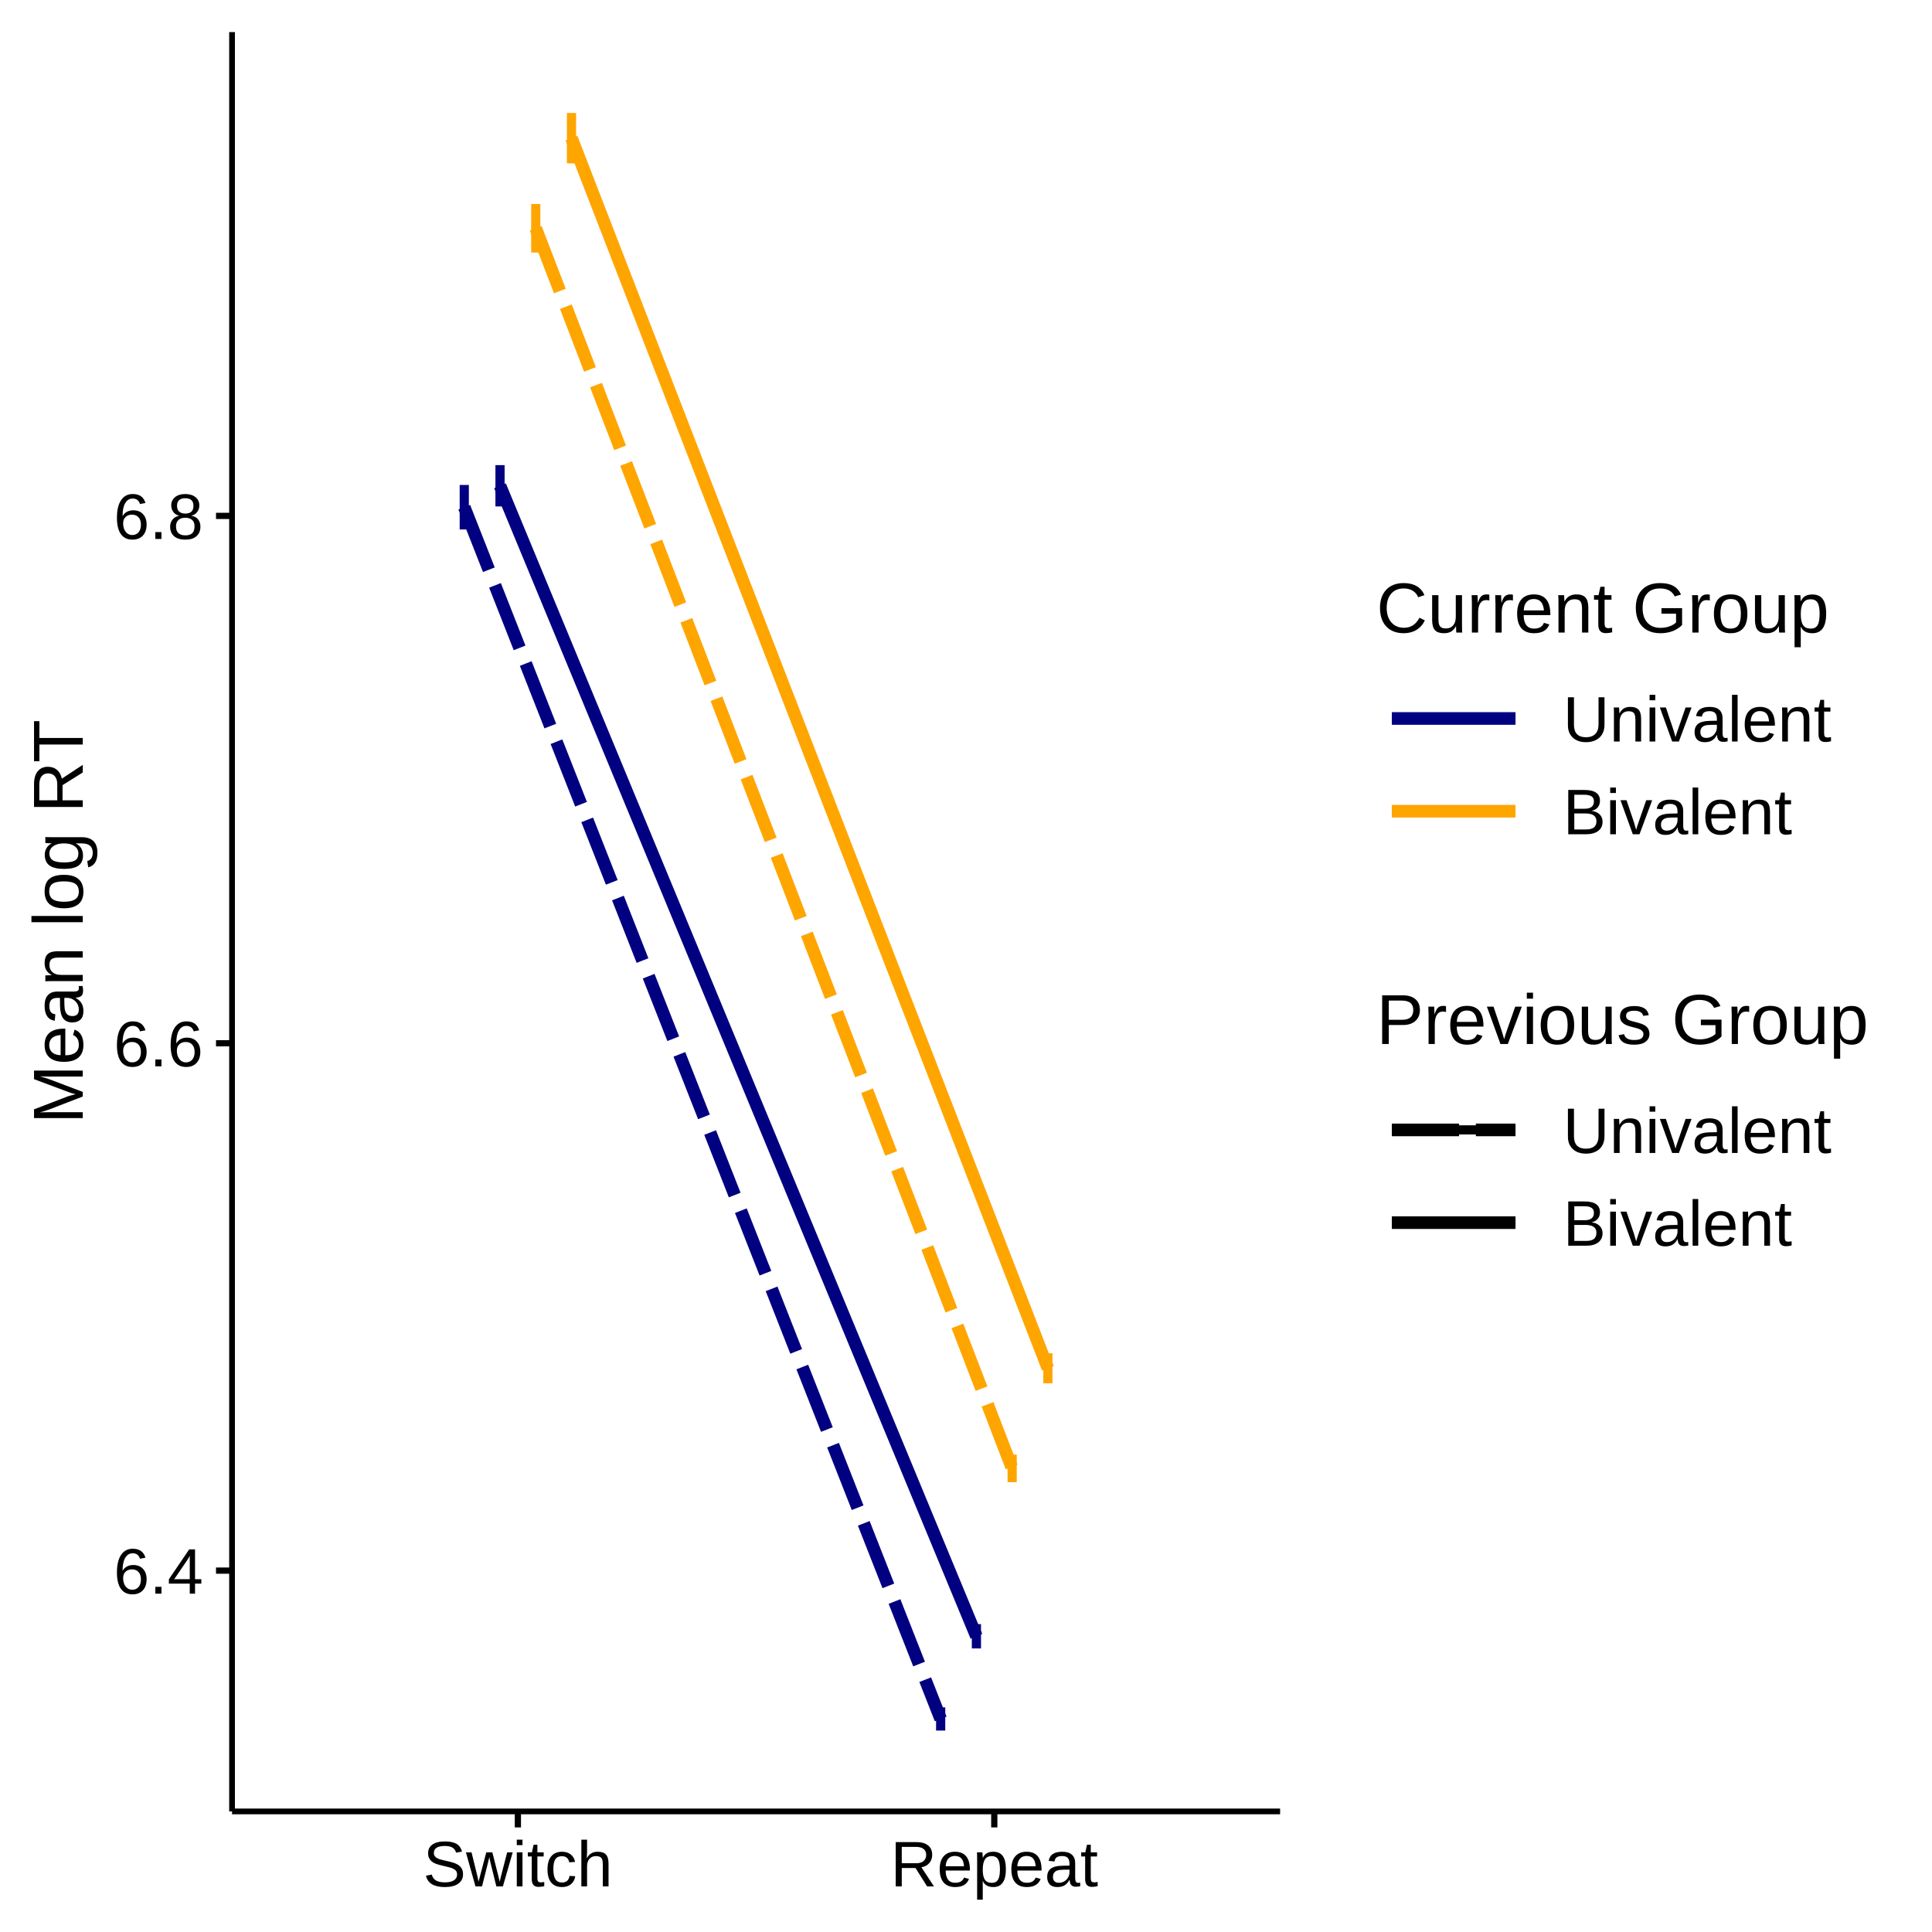
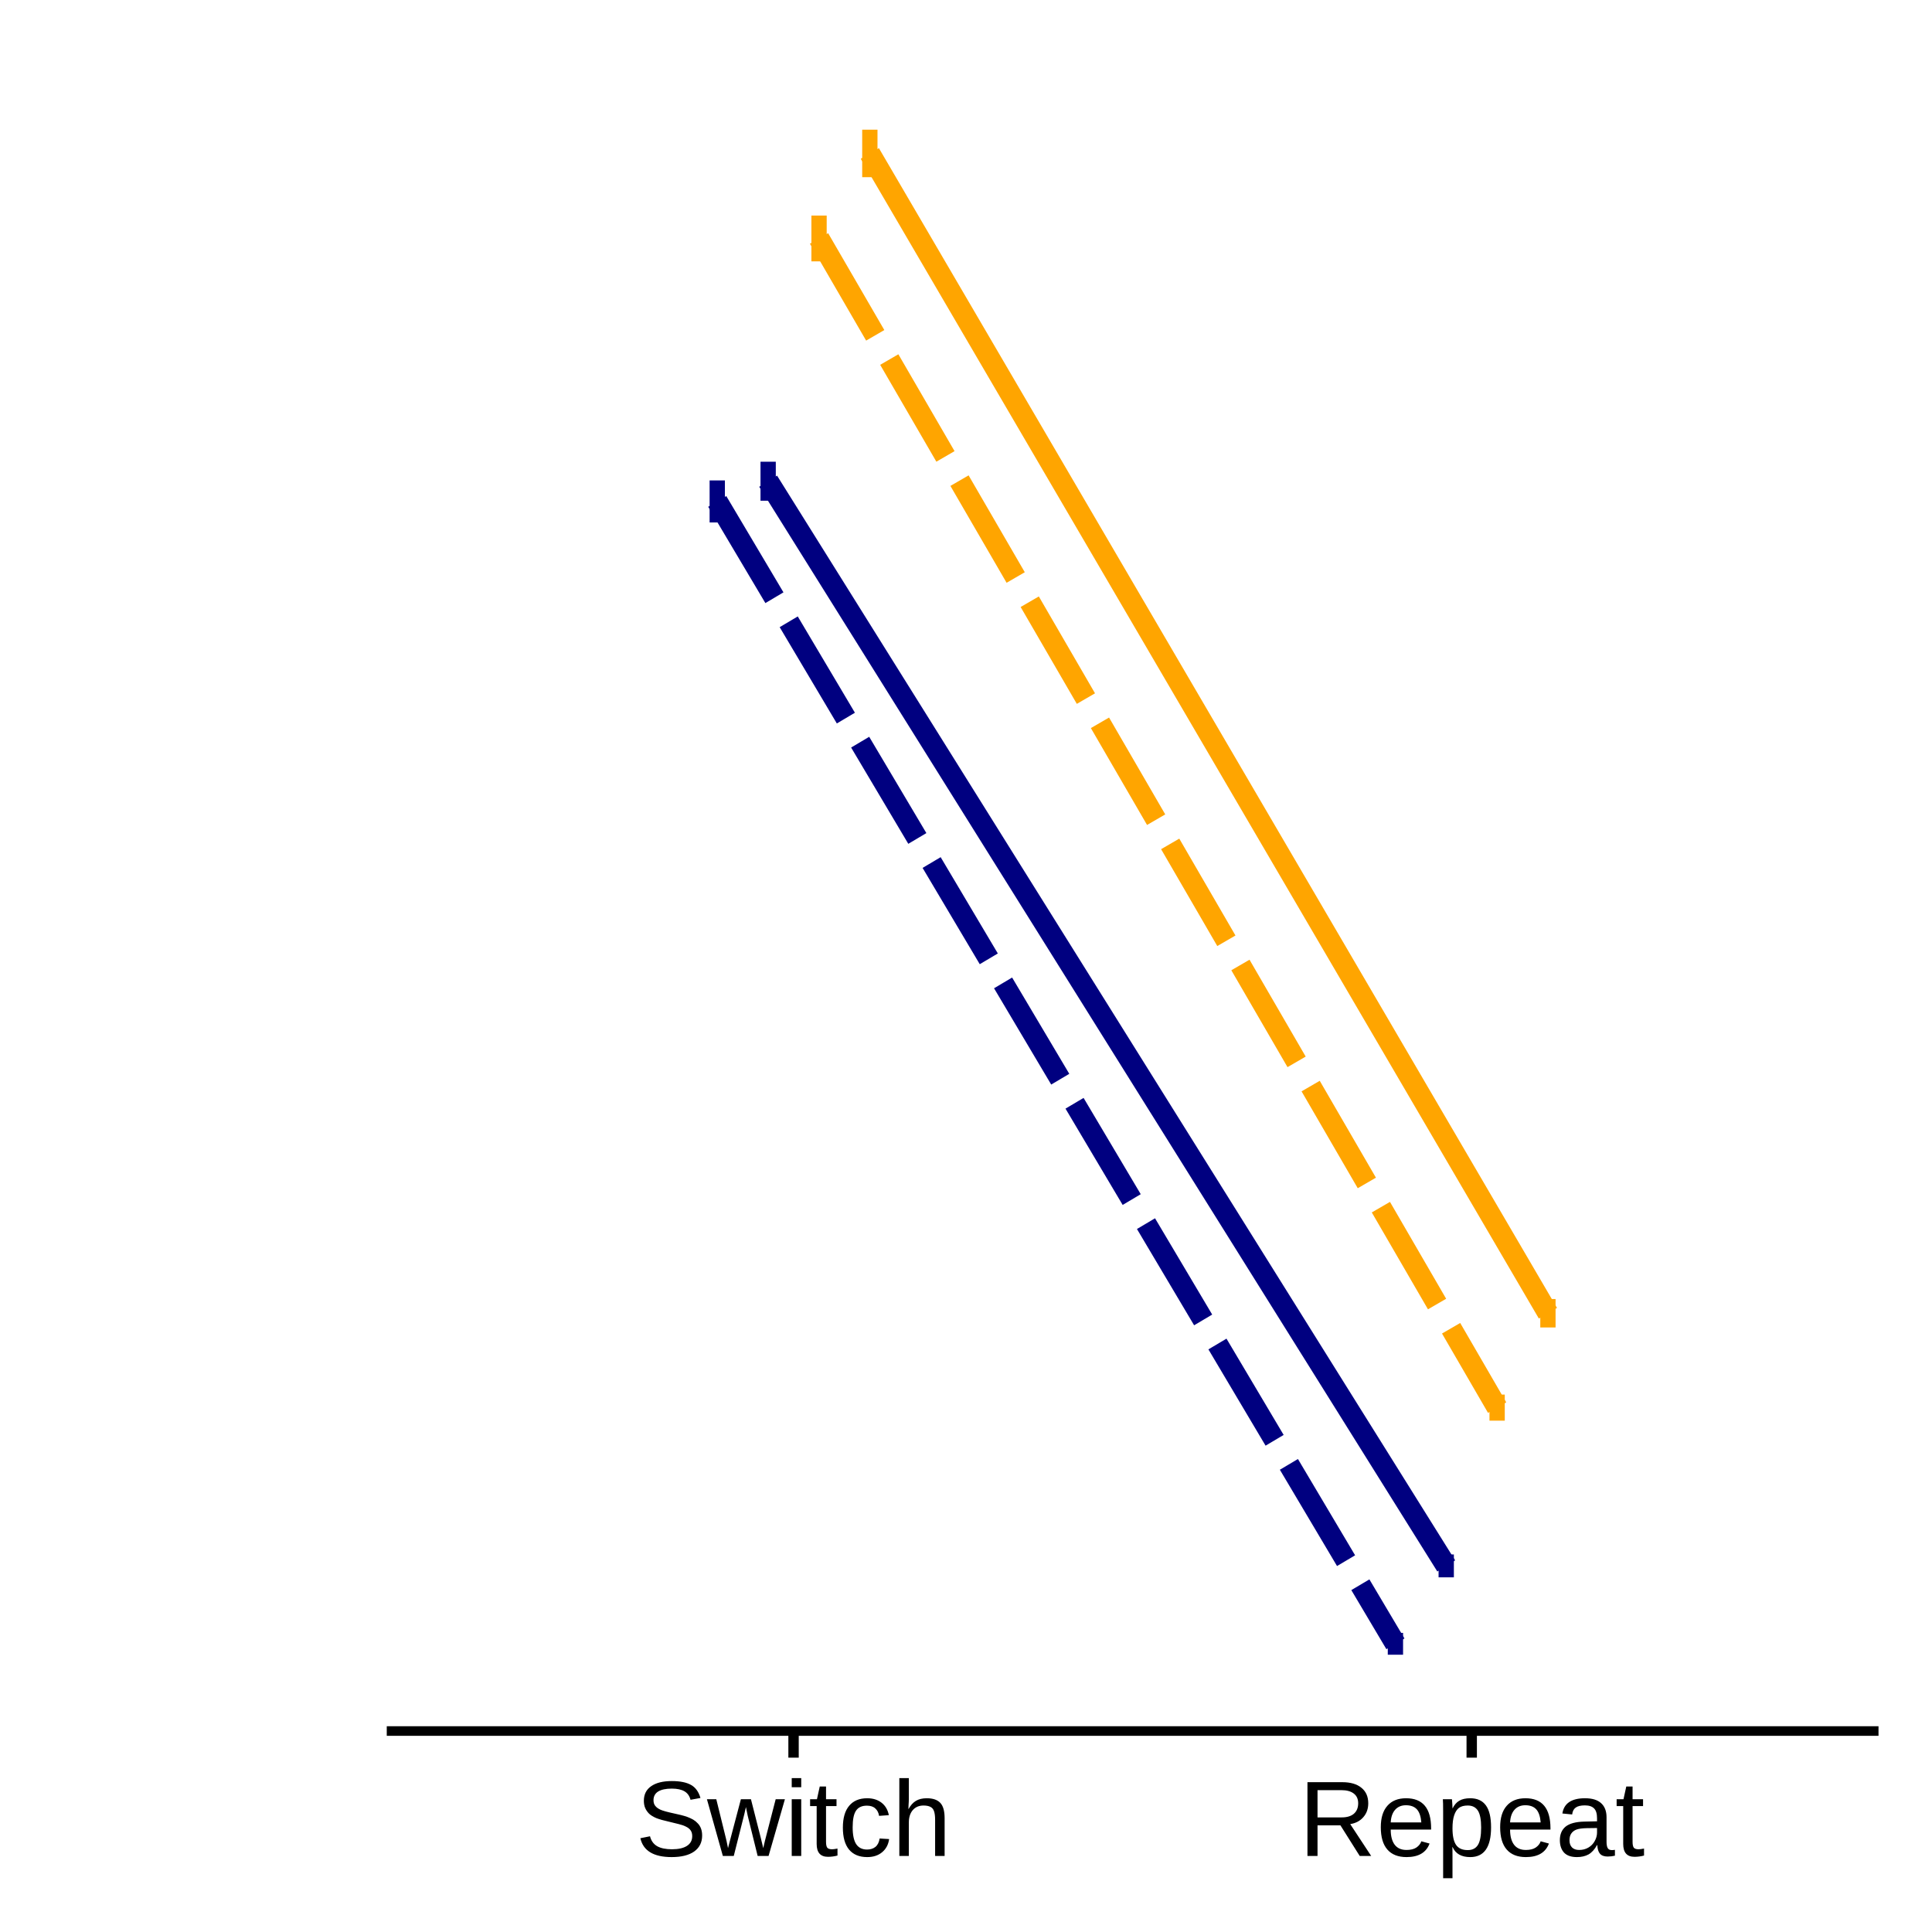
- <svg xmlns="http://www.w3.org/2000/svg" width="360.00pt" height="360.00pt" viewBox="0 0 360.00 360.00">
+ <svg xmlns="http://www.w3.org/2000/svg" width="216.00pt" height="216.00pt" viewBox="0 0 216.00 216.00">
  <g class="svglite">
    <defs>
      <style type="text/css">
    .svglite line, .svglite polyline, .svglite polygon, .svglite path, .svglite rect, .svglite circle {
      fill: none;
      stroke: #000000;
      stroke-linecap: round;
      stroke-linejoin: round;
      stroke-miterlimit: 10.00;
    }
    .svglite text {
      white-space: pre;
    }
    .svglite g.glyphgroup path {
      fill: inherit;
      stroke: none;
    }
  </style>
    </defs>
    <rect width="100%" height="100%" style="stroke: none; fill: #FFFFFF;" />
    <defs>
-       <clipPath id="cpMC4wMHwzNjAuMDB8MC4wMHwzNjAuMDA=">
-         <rect x="0.00" y="0.00" width="360.00" height="360.00" />
+       <clipPath id="cpMC4wMHwyMTYuMDB8MC4wMHwyMTYuMDA=">
+         <rect x="0.00" y="0.00" width="216.00" height="216.00" />
      </clipPath>
    </defs>
-     <g clip-path="url(#cpMC4wMHwzNjAuMDB8MC4wMHwzNjAuMDA=)">
-       <rect x="0.00" y="0.00" width="360.00" height="360.00" style="stroke-width: 1.16; stroke: #FFFFFF; fill: #FFFFFF;" />
+     <g clip-path="url(#cpMC4wMHwyMTYuMDB8MC4wMHwyMTYuMDA=)">
+       <rect x="0.00" y="0.00" width="216.00" height="216.00" style="stroke-width: 1.16; stroke: #FFFFFF; fill: #FFFFFF;" />
    </g>
    <defs>
-       <clipPath id="cpNDMuMjR8MjM4LjUzfDUuOTh8MzM3LjUz">
-         <rect x="43.24" y="5.98" width="195.30" height="331.55" />
+       <clipPath id="cpNDMuMjR8MjEwLjAyfDUuOTh8MTkzLjUz">
+         <rect x="43.24" y="5.98" width="166.79" height="187.55" />
      </clipPath>
    </defs>
-     <g clip-path="url(#cpNDMuMjR8MjM4LjUzfDUuOTh8MzM3LjUz)">
-       <rect x="43.24" y="5.98" width="195.30" height="331.55" style="stroke-width: 1.16; stroke: none; fill: #FFFFFF;" />
-       <polyline points="86.51,94.51 175.28,320.30 " style="stroke-width: 2.35; stroke: #000080; stroke-dasharray: 12.52,3.13; stroke-linecap: butt;" />
-       <polyline points="93.17,90.52 181.94,304.90 " style="stroke-width: 2.35; stroke: #000080; stroke-linecap: butt;" />
-       <polyline points="99.83,42.54 188.60,273.62 " style="stroke-width: 2.35; stroke: #FFA500; stroke-dasharray: 12.52,3.13; stroke-linecap: butt;" />
-       <polyline points="106.49,25.74 195.26,254.96 " style="stroke-width: 2.35; stroke: #FFA500; stroke-linecap: butt;" />
-       <polyline points="175.28,318.14 175.28,318.14 " style="stroke-width: 1.71; stroke: #000080; stroke-dasharray: 9.10,2.28; stroke-linecap: butt;" />
-       <polyline points="175.28,318.14 175.28,322.46 " style="stroke-width: 1.71; stroke: #000080; stroke-dasharray: 9.10,2.28; stroke-linecap: butt;" />
-       <polyline points="175.28,322.46 175.28,322.46 " style="stroke-width: 1.71; stroke: #000080; stroke-dasharray: 9.10,2.28; stroke-linecap: butt;" />
-       <polyline points="86.51,90.36 86.51,90.36 " style="stroke-width: 1.71; stroke: #000080; stroke-dasharray: 9.10,2.28; stroke-linecap: butt;" />
-       <polyline points="86.51,90.36 86.51,98.66 " style="stroke-width: 1.71; stroke: #000080; stroke-dasharray: 9.10,2.28; stroke-linecap: butt;" />
-       <polyline points="86.51,98.66 86.51,98.66 " style="stroke-width: 1.71; stroke: #000080; stroke-dasharray: 9.10,2.28; stroke-linecap: butt;" />
-       <polyline points="181.94,302.63 181.94,302.63 " style="stroke-width: 1.71; stroke: #000080; stroke-linecap: butt;" />
-       <polyline points="181.94,302.63 181.94,307.16 " style="stroke-width: 1.71; stroke: #000080; stroke-linecap: butt;" />
-       <polyline points="181.94,307.16 181.94,307.16 " style="stroke-width: 1.71; stroke: #000080; stroke-linecap: butt;" />
-       <polyline points="93.17,86.67 93.17,86.67 " style="stroke-width: 1.71; stroke: #000080; stroke-linecap: butt;" />
-       <polyline points="93.17,86.67 93.17,94.37 " style="stroke-width: 1.71; stroke: #000080; stroke-linecap: butt;" />
-       <polyline points="93.17,94.37 93.17,94.37 " style="stroke-width: 1.71; stroke: #000080; stroke-linecap: butt;" />
-       <polyline points="188.60,271.05 188.60,271.05 " style="stroke-width: 1.71; stroke: #FFA500; stroke-dasharray: 9.10,2.28; stroke-linecap: butt;" />
-       <polyline points="188.60,271.05 188.60,276.18 " style="stroke-width: 1.71; stroke: #FFA500; stroke-dasharray: 9.10,2.28; stroke-linecap: butt;" />
-       <polyline points="188.60,276.18 188.60,276.18 " style="stroke-width: 1.71; stroke: #FFA500; stroke-dasharray: 9.10,2.28; stroke-linecap: butt;" />
-       <polyline points="99.83,38.01 99.83,38.01 " style="stroke-width: 1.71; stroke: #FFA500; stroke-dasharray: 9.10,2.28; stroke-linecap: butt;" />
-       <polyline points="99.83,38.01 99.83,47.06 " style="stroke-width: 1.71; stroke: #FFA500; stroke-dasharray: 9.10,2.28; stroke-linecap: butt;" />
-       <polyline points="99.83,47.06 99.83,47.06 " style="stroke-width: 1.71; stroke: #FFA500; stroke-dasharray: 9.10,2.28; stroke-linecap: butt;" />
-       <polyline points="195.26,252.16 195.26,252.16 " style="stroke-width: 1.71; stroke: #FFA500; stroke-linecap: butt;" />
-       <polyline points="195.26,252.16 195.26,257.76 " style="stroke-width: 1.71; stroke: #FFA500; stroke-linecap: butt;" />
-       <polyline points="195.26,257.76 195.26,257.76 " style="stroke-width: 1.71; stroke: #FFA500; stroke-linecap: butt;" />
-       <polyline points="106.49,21.05 106.49,21.05 " style="stroke-width: 1.71; stroke: #FFA500; stroke-linecap: butt;" />
-       <polyline points="106.49,21.05 106.49,30.44 " style="stroke-width: 1.71; stroke: #FFA500; stroke-linecap: butt;" />
-       <polyline points="106.49,30.44 106.49,30.44 " style="stroke-width: 1.71; stroke: #FFA500; stroke-linecap: butt;" />
+     <g clip-path="url(#cpNDMuMjR8MjEwLjAyfDUuOTh8MTkzLjUz)">
+       <rect x="43.24" y="5.98" width="166.79" height="187.55" style="stroke-width: 1.16; stroke: none; fill: #FFFFFF;" />
+       <polyline points="80.19,56.06 156.01,183.78 " style="stroke-width: 2.35; stroke: #000080; stroke-dasharray: 12.52,3.13; stroke-linecap: butt;" />
+       <polyline points="85.88,53.80 161.69,175.07 " style="stroke-width: 2.35; stroke: #000080; stroke-linecap: butt;" />
+       <polyline points="91.57,26.66 167.38,157.37 " style="stroke-width: 2.35; stroke: #FFA500; stroke-dasharray: 12.52,3.13; stroke-linecap: butt;" />
+       <polyline points="97.25,17.16 173.06,146.82 " style="stroke-width: 2.35; stroke: #FFA500; stroke-linecap: butt;" />
+       <polyline points="156.01,182.56 156.01,182.56 " style="stroke-width: 1.71; stroke: #000080; stroke-linecap: butt;" />
+       <polyline points="156.01,182.56 156.01,185.00 " style="stroke-width: 1.71; stroke: #000080; stroke-linecap: butt;" />
+       <polyline points="156.01,185.00 156.01,185.00 " style="stroke-width: 1.71; stroke: #000080; stroke-linecap: butt;" />
+       <polyline points="80.19,53.71 80.19,53.71 " style="stroke-width: 1.71; stroke: #000080; stroke-linecap: butt;" />
+       <polyline points="80.19,53.71 80.19,58.41 " style="stroke-width: 1.71; stroke: #000080; stroke-linecap: butt;" />
+       <polyline points="80.19,58.41 80.19,58.41 " style="stroke-width: 1.71; stroke: #000080; stroke-linecap: butt;" />
+       <polyline points="161.69,173.79 161.69,173.79 " style="stroke-width: 1.71; stroke: #000080; stroke-linecap: butt;" />
+       <polyline points="161.69,173.79 161.69,176.35 " style="stroke-width: 1.71; stroke: #000080; stroke-linecap: butt;" />
+       <polyline points="161.69,176.35 161.69,176.35 " style="stroke-width: 1.71; stroke: #000080; stroke-linecap: butt;" />
+       <polyline points="85.88,51.62 85.88,51.62 " style="stroke-width: 1.71; stroke: #000080; stroke-linecap: butt;" />
+       <polyline points="85.88,51.62 85.88,55.98 " style="stroke-width: 1.71; stroke: #000080; stroke-linecap: butt;" />
+       <polyline points="85.88,55.98 85.88,55.98 " style="stroke-width: 1.71; stroke: #000080; stroke-linecap: butt;" />
+       <polyline points="167.38,155.92 167.38,155.92 " style="stroke-width: 1.71; stroke: #FFA500; stroke-linecap: butt;" />
+       <polyline points="167.38,155.92 167.38,158.83 " style="stroke-width: 1.71; stroke: #FFA500; stroke-linecap: butt;" />
+       <polyline points="167.38,158.83 167.38,158.83 " style="stroke-width: 1.71; stroke: #FFA500; stroke-linecap: butt;" />
+       <polyline points="91.57,24.10 91.57,24.10 " style="stroke-width: 1.71; stroke: #FFA500; stroke-linecap: butt;" />
+       <polyline points="91.57,24.10 91.57,29.22 " style="stroke-width: 1.71; stroke: #FFA500; stroke-linecap: butt;" />
+       <polyline points="91.57,29.22 91.57,29.22 " style="stroke-width: 1.71; stroke: #FFA500; stroke-linecap: butt;" />
+       <polyline points="173.06,145.23 173.06,145.23 " style="stroke-width: 1.71; stroke: #FFA500; stroke-linecap: butt;" />
+       <polyline points="173.06,145.23 173.06,148.41 " style="stroke-width: 1.71; stroke: #FFA500; stroke-linecap: butt;" />
+       <polyline points="173.06,148.41 173.06,148.41 " style="stroke-width: 1.71; stroke: #FFA500; stroke-linecap: butt;" />
+       <polyline points="97.25,14.50 97.25,14.50 " style="stroke-width: 1.71; stroke: #FFA500; stroke-linecap: butt;" />
+       <polyline points="97.25,14.50 97.25,19.81 " style="stroke-width: 1.71; stroke: #FFA500; stroke-linecap: butt;" />
+       <polyline points="97.25,19.81 97.25,19.81 " style="stroke-width: 1.71; stroke: #FFA500; stroke-linecap: butt;" />
    </g>
-     <g clip-path="url(#cpMC4wMHwzNjAuMDB8MC4wMHwzNjAuMDA=)">
-       <polyline points="43.24,337.53 43.24,5.98 " style="stroke-width: 1.07; stroke-linecap: butt;" />
-       <text x="37.86" y="296.96" text-anchor="end" style="font-size: 12.00px; font-family: &quot;Arial&quot;;" textLength="16.67px" lengthAdjust="spacingAndGlyphs">6.4</text>
-       <text x="37.86" y="198.69" text-anchor="end" style="font-size: 12.00px; font-family: &quot;Arial&quot;;" textLength="16.67px" lengthAdjust="spacingAndGlyphs">6.6</text>
-       <text x="37.86" y="100.43" text-anchor="end" style="font-size: 12.00px; font-family: &quot;Arial&quot;;" textLength="16.67px" lengthAdjust="spacingAndGlyphs">6.8</text>
-       <polyline points="40.25,292.66 43.24,292.66 " style="stroke-width: 1.16; stroke-linecap: butt;" />
-       <polyline points="40.25,194.40 43.24,194.40 " style="stroke-width: 1.16; stroke-linecap: butt;" />
-       <polyline points="40.25,96.13 43.24,96.13 " style="stroke-width: 1.16; stroke-linecap: butt;" />
-       <polyline points="43.24,337.53 238.53,337.53 " style="stroke-width: 1.07; stroke-linecap: butt;" />
-       <polyline points="96.50,340.51 96.50,337.53 " style="stroke-width: 1.16; stroke-linecap: butt;" />
-       <polyline points="185.27,340.51 185.27,337.53 " style="stroke-width: 1.16; stroke-linecap: butt;" />
-       <text x="96.50" y="351.50" text-anchor="middle" style="font-size: 12.00px; font-family: &quot;Arial&quot;;" textLength="35.34px" lengthAdjust="spacingAndGlyphs">Switch</text>
-       <text x="185.27" y="351.50" text-anchor="middle" style="font-size: 12.00px; font-family: &quot;Arial&quot;;" textLength="38.69px" lengthAdjust="spacingAndGlyphs">Repeat</text>
-       <text transform="translate(15.42,171.75) rotate(-90)" text-anchor="middle" style="font-size: 13.20px; font-family: &quot;Arial&quot;;" textLength="75.23px" lengthAdjust="spacingAndGlyphs">Mean log RT</text>
-       <rect x="250.49" y="101.06" width="96.76" height="64.71" style="stroke-width: 1.16; stroke: none; fill: #FFFFFF;" />
-       <text x="256.47" y="117.87" style="font-size: 13.20px; font-family: &quot;Arial&quot;;" textLength="84.23px" lengthAdjust="spacingAndGlyphs">Current Group</text>
-       <rect x="256.47" y="125.24" width="28.80" height="17.28" style="stroke-width: 1.16; stroke: none; fill: #FFFFFF;" />
-       <line x1="259.35" y1="133.88" x2="282.39" y2="133.88" style="stroke-width: 2.35; stroke: #000080; stroke-linecap: butt;" />
-       <line x1="259.35" y1="133.88" x2="282.39" y2="133.88" style="stroke-width: 1.71; stroke: #000080; stroke-linecap: butt;" />
-       <rect x="256.47" y="142.52" width="28.80" height="17.28" style="stroke-width: 1.16; stroke: none; fill: #FFFFFF;" />
-       <line x1="259.35" y1="151.16" x2="282.39" y2="151.16" style="stroke-width: 2.35; stroke: #FFA500; stroke-linecap: butt;" />
-       <line x1="259.35" y1="151.16" x2="282.39" y2="151.16" style="stroke-width: 1.71; stroke: #FFA500; stroke-linecap: butt;" />
-       <text x="291.24" y="138.17" style="font-size: 12.00px; font-family: &quot;Arial&quot;;" textLength="50.03px" lengthAdjust="spacingAndGlyphs">Univalent</text>
-       <text x="291.24" y="155.45" style="font-size: 12.00px; font-family: &quot;Arial&quot;;" textLength="42.69px" lengthAdjust="spacingAndGlyphs">Bivalent</text>
-       <rect x="250.49" y="177.73" width="103.53" height="64.71" style="stroke-width: 1.16; stroke: none; fill: #FFFFFF;" />
-       <text x="256.47" y="194.54" style="font-size: 13.20px; font-family: &quot;Arial&quot;;" textLength="91.58px" lengthAdjust="spacingAndGlyphs">Previous Group</text>
-       <rect x="256.47" y="201.90" width="28.80" height="17.28" style="stroke-width: 1.16; stroke: none; fill: #FFFFFF;" />
-       <line x1="259.35" y1="210.54" x2="282.39" y2="210.54" style="stroke-width: 2.35; stroke-dasharray: 12.52,3.13; stroke-linecap: butt;" />
-       <line x1="259.35" y1="210.54" x2="282.39" y2="210.54" style="stroke-width: 1.71; stroke-dasharray: 9.10,2.28; stroke-linecap: butt;" />
-       <rect x="256.47" y="219.18" width="28.80" height="17.28" style="stroke-width: 1.16; stroke: none; fill: #FFFFFF;" />
-       <line x1="259.35" y1="227.82" x2="282.39" y2="227.82" style="stroke-width: 2.35; stroke-linecap: butt;" />
-       <line x1="259.35" y1="227.82" x2="282.39" y2="227.82" style="stroke-width: 1.71; stroke-linecap: butt;" />
-       <text x="291.24" y="214.84" style="font-size: 12.00px; font-family: &quot;Arial&quot;;" textLength="50.03px" lengthAdjust="spacingAndGlyphs">Univalent</text>
-       <text x="291.24" y="232.12" style="font-size: 12.00px; font-family: &quot;Arial&quot;;" textLength="42.69px" lengthAdjust="spacingAndGlyphs">Bivalent</text>
+     <g clip-path="url(#cpMC4wMHwyMTYuMDB8MC4wMHwyMTYuMDA=)">
+       <polyline points="43.24,193.53 43.24,5.98 " style="stroke-width: 1.07; stroke: #FFFFFF; stroke-linecap: butt;" />
+       <text x="37.86" y="172.44" text-anchor="end" style="font-size: 12.00px;fill: #FFFFFF; font-family: &quot;Arial&quot;;" textLength="16.67px" lengthAdjust="spacingAndGlyphs">6.4</text>
+       <text x="37.86" y="116.86" text-anchor="end" style="font-size: 12.00px;fill: #FFFFFF; font-family: &quot;Arial&quot;;" textLength="16.67px" lengthAdjust="spacingAndGlyphs">6.6</text>
+       <text x="37.86" y="61.27" text-anchor="end" style="font-size: 12.00px;fill: #FFFFFF; font-family: &quot;Arial&quot;;" textLength="16.67px" lengthAdjust="spacingAndGlyphs">6.8</text>
+       <polyline points="40.25,168.15 43.24,168.15 " style="stroke-width: 1.16; stroke: #FFFFFF; stroke-linecap: butt;" />
+       <polyline points="40.25,112.56 43.24,112.56 " style="stroke-width: 1.16; stroke: #FFFFFF; stroke-linecap: butt;" />
+       <polyline points="40.25,56.97 43.24,56.97 " style="stroke-width: 1.16; stroke: #FFFFFF; stroke-linecap: butt;" />
+       <polyline points="43.24,193.53 210.02,193.53 " style="stroke-width: 1.07; stroke-linecap: butt;" />
+       <polyline points="88.72,196.51 88.72,193.53 " style="stroke-width: 1.16; stroke-linecap: butt;" />
+       <polyline points="164.54,196.51 164.54,193.53 " style="stroke-width: 1.16; stroke-linecap: butt;" />
+       <text x="88.72" y="207.50" text-anchor="middle" style="font-size: 12.00px; font-family: &quot;Arial&quot;;" textLength="35.34px" lengthAdjust="spacingAndGlyphs">Switch</text>
+       <text x="164.54" y="207.50" text-anchor="middle" style="font-size: 12.00px; font-family: &quot;Arial&quot;;" textLength="38.69px" lengthAdjust="spacingAndGlyphs">Repeat</text>
+       <text transform="translate(15.42,99.75) rotate(-90)" text-anchor="middle" style="font-size: 13.20px;fill: #FFFFFF; font-family: &quot;Arial&quot;;" textLength="43.73px" lengthAdjust="spacingAndGlyphs">log(RT)</text>
    </g>
  </g>
</svg>
